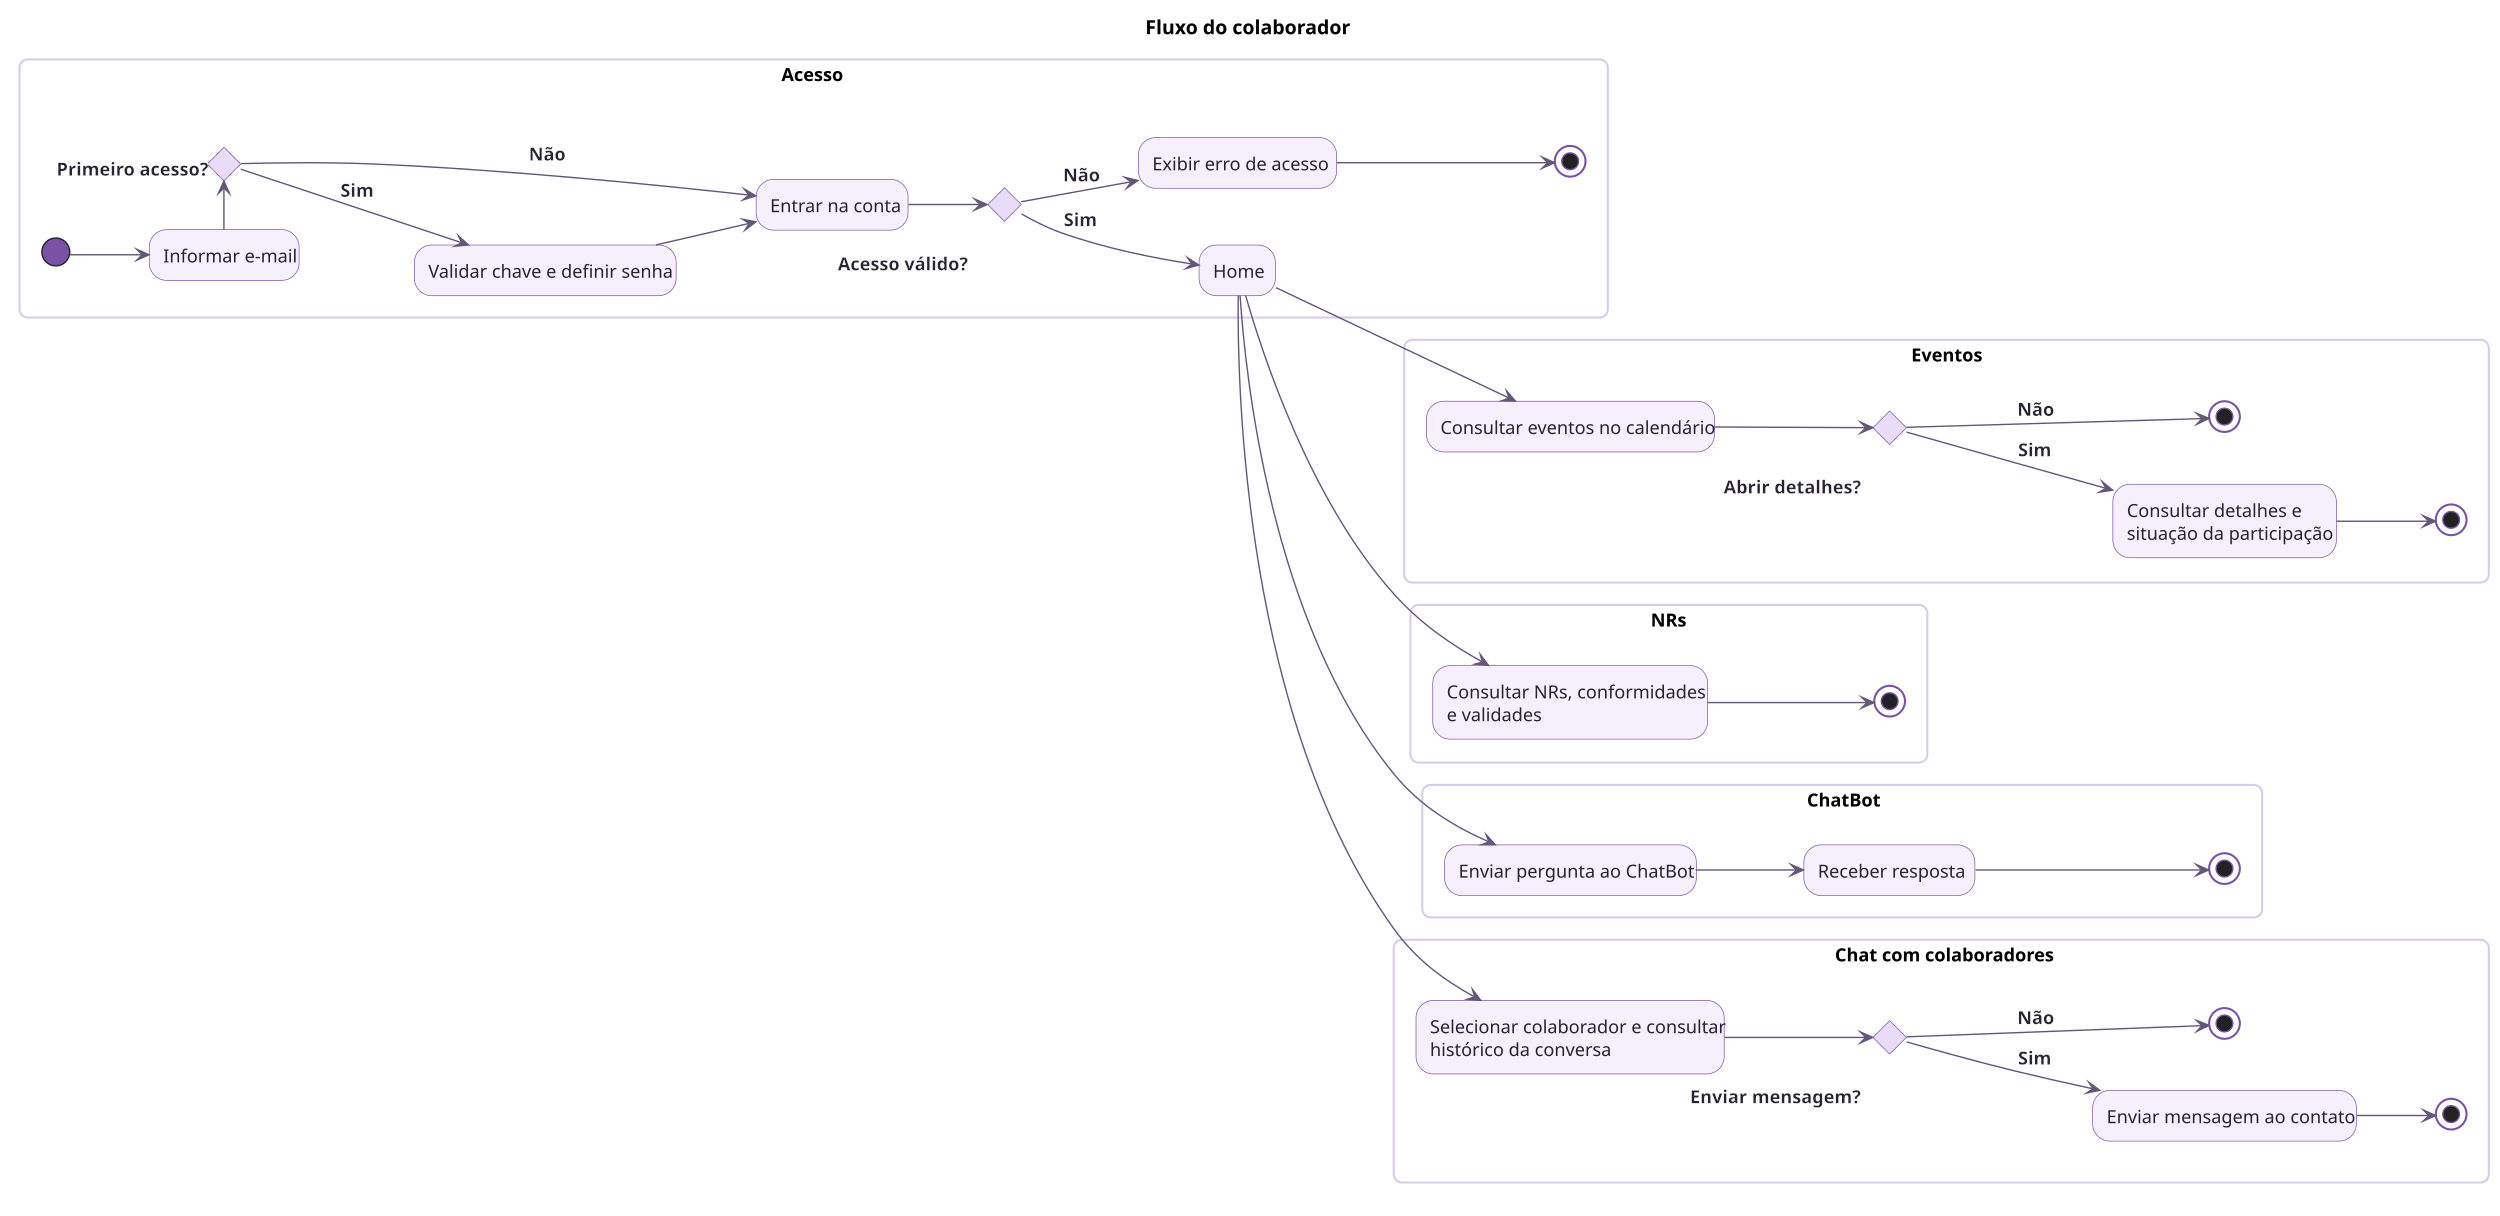
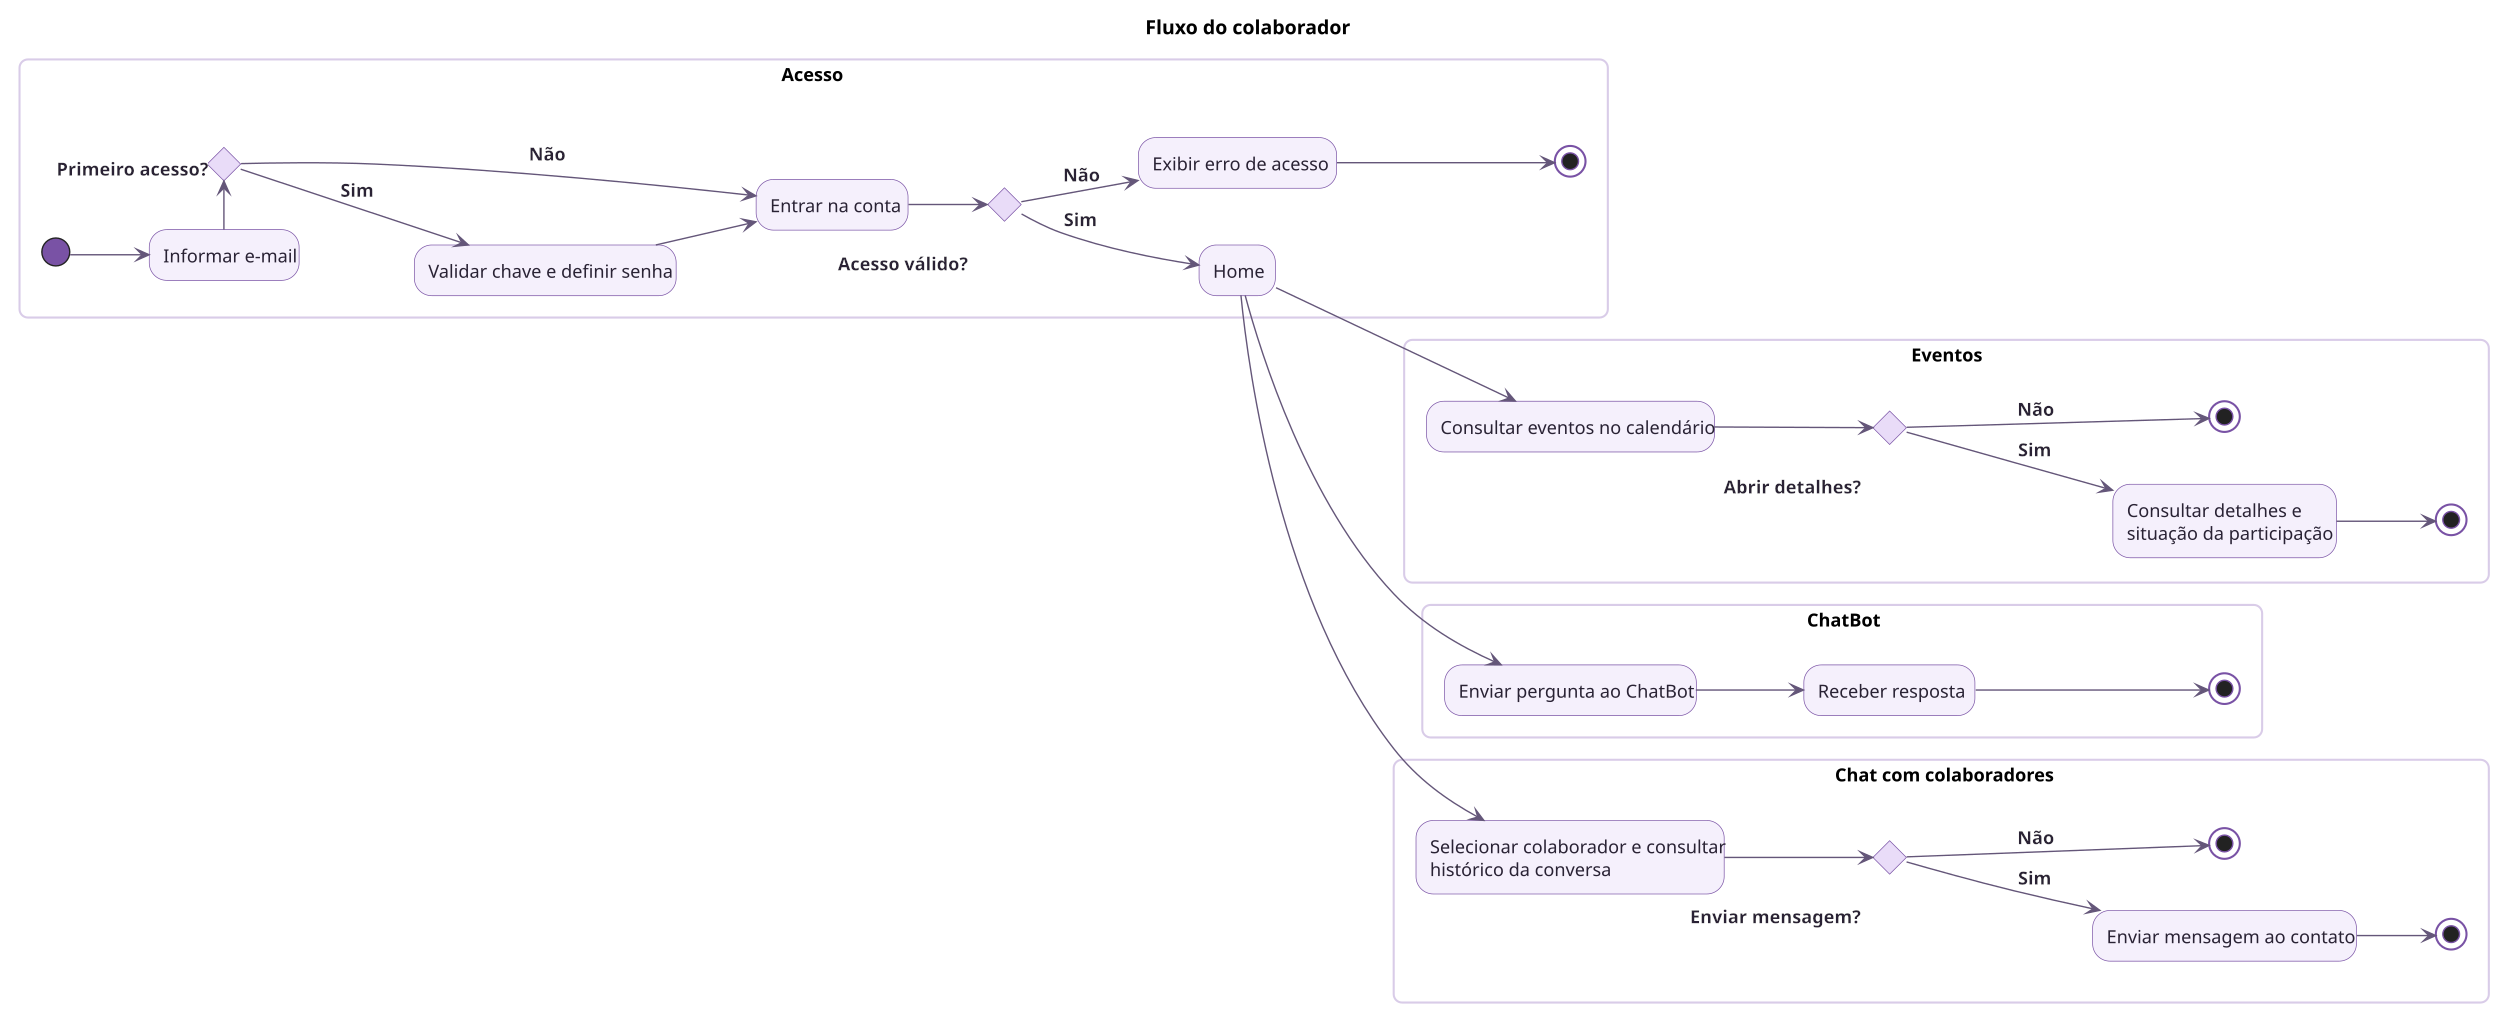
- <svg xmlns="http://www.w3.org/2000/svg" version="1.1" data-diagram-type="ACTIVITY" style="width:1792px;height:871px;background:#FFFFFF;" width="1792px" height="871px" viewBox="0 0 1792 871" zoomAndPan="magnify" preserveAspectRatio="none" contentStyleType="text/css">
+ <svg xmlns="http://www.w3.org/2000/svg" version="1.1" data-diagram-type="ACTIVITY" style="width:1792px;height:742px;background:#FFFFFF;" width="1792px" height="742px" viewBox="0 0 1792 742" zoomAndPan="magnify" preserveAspectRatio="none" contentStyleType="text/css">
  <defs>
-     <filter id="b1pk3qnqudyk5v0" x="0" y="0" width="1" height="1">
+     <filter id="bd0mrrn1sw5pj0" x="0" y="0" width="1" height="1">
      <feFlood flood-color="#FFFFFF" result="flood" />
      <feComposite in="SourceGraphic" in2="flood" operator="over" />
    </filter>
  </defs>
  <g font-family="sans-serif" lengthAdjust="spacing">
    <g class="title" data-source-line="1">
      <text x="820.941" y="24.533" fill="#000" font-size="14" textLength="143.117" font-weight="700">Fluxo do colaborador</text>
    </g>
    <g class="cluster" data-qualified-name="Acesso" id="ent0001" data-source-line="9">
      <rect x="14" y="42.609" width="1138.5" height="185" fill="none" style="stroke:#D9CCE8;stroke-width:1.5;" rx="6" ry="6" />
      <text x="560.125" y="58.104" fill="#000" font-size="13" textLength="46.249" font-weight="700">Acesso</text>
    </g>
    <g class="cluster" data-qualified-name="Eventos" id="ent0022" data-source-line="25">
      <rect x="1006.5" y="243.609" width="777.5" height="174" fill="none" style="stroke:#D9CCE8;stroke-width:1.5;" rx="6" ry="6" />
      <text x="1369.964" y="259.104" fill="#000" font-size="13" textLength="50.572" font-weight="700">Eventos</text>
    </g>
-     <g class="cluster" data-qualified-name="NRs" id="ent0034" data-source-line="35">
-       <rect x="1011" y="433.609" width="370.5" height="113" fill="none" style="stroke:#D9CCE8;stroke-width:1.5;" rx="6" ry="6" />
-       <text x="1183.247" y="449.104" fill="#000" font-size="13" textLength="26.006" font-weight="700">NRs</text>
-     </g>
-     <g class="cluster" data-qualified-name="ChatBot" id="ent0039" data-source-line="40">
-       <rect x="1019.5" y="562.609" width="602" height="95" fill="none" style="stroke:#D9CCE8;stroke-width:1.5;" rx="6" ry="6" />
-       <text x="1295.227" y="578.104" fill="#000" font-size="13" textLength="50.546" font-weight="700">ChatBot</text>
-     </g>
-     <g class="cluster" data-qualified-name="Chat com colaboradores" id="ent0046" data-source-line="46">
-       <rect x="999" y="673.609" width="785" height="174" fill="none" style="stroke:#D9CCE8;stroke-width:1.5;" rx="6" ry="6" />
-       <text x="1315.287" y="689.104" fill="#000" font-size="13" textLength="152.426" font-weight="700">Chat com colaboradores</text>
+     <g class="cluster" data-qualified-name="ChatBot" id="ent0034" data-source-line="35">
+       <rect x="1019.5" y="433.609" width="602" height="95" fill="none" style="stroke:#D9CCE8;stroke-width:1.5;" rx="6" ry="6" />
+       <text x="1295.227" y="449.104" fill="#000" font-size="13" textLength="50.546" font-weight="700">ChatBot</text>
+     </g>
+     <g class="cluster" data-qualified-name="Chat com colaboradores" id="ent0041" data-source-line="41">
+       <rect x="999" y="544.609" width="785" height="174" fill="none" style="stroke:#D9CCE8;stroke-width:1.5;" rx="6" ry="6" />
+       <text x="1315.287" y="560.104" fill="#000" font-size="13" textLength="152.426" font-weight="700">Chat com colaboradores</text>
    </g>
    <g class="start_entity" data-qualified-name="Acesso.start" id="ent0002" data-source-line="10">
      <ellipse cx="40" cy="180.609" rx="10" ry="10" fill="#7952A5" style="stroke:#222;stroke-width:1;" />
    </g>
    <rect x="107" y="164.609" width="107.407" height="36.352" fill="#F5F0FC" style="stroke:#7952A5;stroke-width:0.5;" rx="12.5" ry="12.5" />
    <text x="117" y="188.104" fill="#292234" font-size="13" textLength="87.407">Informar e-mail</text>
    <g class="entity" data-qualified-name="Acesso..5" id="ent0006">
      <polygon points="160.5,105.609,172.5,117.609,160.5,129.609,148.5,117.609,160.5,105.609" fill="#E9DCF8" style="stroke:#7952A5;stroke-width:0.5;stroke-linejoin:miter;stroke-miterlimit:10;" />
    </g>
    <rect x="297" y="175.609" width="187.661" height="36.352" fill="#F5F0FC" style="stroke:#7952A5;stroke-width:0.5;" rx="12.5" ry="12.5" />
    <text x="307" y="199.104" fill="#292234" font-size="13" textLength="167.661">Validar chave e definir senha</text>
    <rect x="542" y="128.609" width="108.886" height="36.352" fill="#F5F0FC" style="stroke:#7952A5;stroke-width:0.5;" rx="12.5" ry="12.5" />
    <text x="552" y="152.104" fill="#292234" font-size="13" textLength="88.886">Entrar na conta</text>
    <g class="entity" data-qualified-name="Acesso..13" id="ent0014">
      <polygon points="720,134.609,732,146.609,720,158.609,708,146.609,720,134.609" fill="#E9DCF8" style="stroke:#7952A5;stroke-width:0.5;stroke-linejoin:miter;stroke-miterlimit:10;" />
    </g>
    <rect x="859.5" y="175.609" width="54.677" height="36.352" fill="#F5F0FC" style="stroke:#7952A5;stroke-width:0.5;" rx="12.5" ry="12.5" />
    <text x="869.5" y="199.104" fill="#292234" font-size="13" textLength="34.677">Home</text>
    <rect x="816" y="98.609" width="142.11" height="36.352" fill="#F5F0FC" style="stroke:#7952A5;stroke-width:0.5;" rx="12.5" ry="12.5" />
    <text x="826" y="122.104" fill="#292234" font-size="13" textLength="122.11">Exibir erro de acesso</text>
    <g class="end_entity" data-qualified-name="Acesso.end.1" id="ent0020" data-source-line="21">
      <ellipse cx="1125.5" cy="115.609" rx="11" ry="11" fill="none" style="stroke:#7952A5;stroke-width:1.5;" />
      <ellipse cx="1125.5" cy="115.609" rx="6" ry="6" fill="#222" style="stroke:#7952A5;stroke-width:1;" />
    </g>
    <rect x="1022.5" y="287.609" width="206.45" height="36.352" fill="#F5F0FC" style="stroke:#7952A5;stroke-width:0.5;" rx="12.5" ry="12.5" />
    <text x="1032.5" y="311.104" fill="#292234" font-size="13" textLength="186.45">Consultar eventos no calendário</text>
    <g class="entity" data-qualified-name="Eventos..25" id="ent0026">
      <polygon points="1354.5,294.609,1366.5,306.609,1354.5,318.609,1342.5,306.609,1354.5,294.609" fill="#E9DCF8" style="stroke:#7952A5;stroke-width:0.5;stroke-linejoin:miter;stroke-miterlimit:10;" />
    </g>
    <rect x="1514.5" y="347.109" width="160.201" height="52.703" fill="#F5F0FC" style="stroke:#7952A5;stroke-width:0.5;" rx="12.5" ry="12.5" />
    <text x="1524.5" y="370.604" fill="#292234" font-size="13" textLength="119.241">Consultar detalhes e</text>
    <text x="1524.5" y="386.956" fill="#292234" font-size="13" textLength="140.201">situação da participação</text>
    <g class="end_entity" data-qualified-name="Eventos.end.2" id="ent0030" data-source-line="29">
      <ellipse cx="1757" cy="372.609" rx="11" ry="11" fill="none" style="stroke:#7952A5;stroke-width:1.5;" />
      <ellipse cx="1757" cy="372.609" rx="6" ry="6" fill="#222" style="stroke:#7952A5;stroke-width:1;" />
    </g>
    <g class="end_entity" data-qualified-name="Eventos.end.3" id="ent0032" data-source-line="31">
      <ellipse cx="1594.5" cy="298.609" rx="11" ry="11" fill="none" style="stroke:#7952A5;stroke-width:1.5;" />
      <ellipse cx="1594.5" cy="298.609" rx="6" ry="6" fill="#222" style="stroke:#7952A5;stroke-width:1;" />
    </g>
-     <rect x="1027" y="477.109" width="197.017" height="52.703" fill="#F5F0FC" style="stroke:#7952A5;stroke-width:0.5;" rx="12.5" ry="12.5" />
-     <text x="1037" y="500.604" fill="#292234" font-size="13" textLength="177.017">Consultar NRs, conformidades</text>
-     <text x="1037" y="516.956" fill="#292234" font-size="13" textLength="65.768">e validades</text>
-     <g class="end_entity" data-qualified-name="NRs.end.4" id="ent0037" data-source-line="37">
-       <ellipse cx="1354.5" cy="502.609" rx="11" ry="11" fill="none" style="stroke:#7952A5;stroke-width:1.5;" />
-       <ellipse cx="1354.5" cy="502.609" rx="6" ry="6" fill="#222" style="stroke:#7952A5;stroke-width:1;" />
-     </g>
-     <rect x="1035.5" y="605.609" width="180.437" height="36.352" fill="#F5F0FC" style="stroke:#7952A5;stroke-width:0.5;" rx="12.5" ry="12.5" />
-     <text x="1045.5" y="629.104" fill="#292234" font-size="13" textLength="160.437">Enviar pergunta ao ChatBot</text>
-     <rect x="1293" y="605.609" width="122.61" height="36.352" fill="#F5F0FC" style="stroke:#7952A5;stroke-width:0.5;" rx="12.5" ry="12.5" />
-     <text x="1303" y="629.104" fill="#292234" font-size="13" textLength="102.61">Receber resposta</text>
-     <g class="end_entity" data-qualified-name="ChatBot.end.5" id="ent0044" data-source-line="43">
-       <ellipse cx="1594.5" cy="622.609" rx="11" ry="11" fill="none" style="stroke:#7952A5;stroke-width:1.5;" />
-       <ellipse cx="1594.5" cy="622.609" rx="6" ry="6" fill="#222" style="stroke:#7952A5;stroke-width:1;" />
-     </g>
-     <rect x="1015" y="717.109" width="220.897" height="52.703" fill="#F5F0FC" style="stroke:#7952A5;stroke-width:0.5;" rx="12.5" ry="12.5" />
-     <text x="1025" y="740.604" fill="#292234" font-size="13" textLength="200.897">Selecionar colaborador e consultar</text>
-     <text x="1025" y="756.956" fill="#292234" font-size="13" textLength="122.84">histórico da conversa</text>
-     <g class="entity" data-qualified-name="Chat com colaboradores..49" id="ent0050">
-       <polygon points="1354.5,731.609,1366.5,743.609,1354.5,755.609,1342.5,743.609,1354.5,731.609" fill="#E9DCF8" style="stroke:#7952A5;stroke-width:0.5;stroke-linejoin:miter;stroke-miterlimit:10;" />
-     </g>
-     <rect x="1500" y="781.609" width="189.095" height="36.352" fill="#F5F0FC" style="stroke:#7952A5;stroke-width:0.5;" rx="12.5" ry="12.5" />
-     <text x="1510" y="805.104" fill="#292234" font-size="13" textLength="169.095">Enviar mensagem ao contato</text>
-     <g class="end_entity" data-qualified-name="Chat com colaboradores.end.6" id="ent0054" data-source-line="50">
-       <ellipse cx="1757" cy="798.609" rx="11" ry="11" fill="none" style="stroke:#7952A5;stroke-width:1.5;" />
-       <ellipse cx="1757" cy="798.609" rx="6" ry="6" fill="#222" style="stroke:#7952A5;stroke-width:1;" />
-     </g>
-     <g class="end_entity" data-qualified-name="Chat com colaboradores.end.7" id="ent0056" data-source-line="52">
-       <ellipse cx="1594.5" cy="733.609" rx="11" ry="11" fill="none" style="stroke:#7952A5;stroke-width:1.5;" />
-       <ellipse cx="1594.5" cy="733.609" rx="6" ry="6" fill="#222" style="stroke:#7952A5;stroke-width:1;" />
+     <rect x="1035.5" y="476.609" width="180.437" height="36.352" fill="#F5F0FC" style="stroke:#7952A5;stroke-width:0.5;" rx="12.5" ry="12.5" />
+     <text x="1045.5" y="500.104" fill="#292234" font-size="13" textLength="160.437">Enviar pergunta ao ChatBot</text>
+     <rect x="1293" y="476.609" width="122.61" height="36.352" fill="#F5F0FC" style="stroke:#7952A5;stroke-width:0.5;" rx="12.5" ry="12.5" />
+     <text x="1303" y="500.104" fill="#292234" font-size="13" textLength="102.61">Receber resposta</text>
+     <g class="end_entity" data-qualified-name="ChatBot.end.5" id="ent0039" data-source-line="38">
+       <ellipse cx="1594.5" cy="493.609" rx="11" ry="11" fill="none" style="stroke:#7952A5;stroke-width:1.5;" />
+       <ellipse cx="1594.5" cy="493.609" rx="6" ry="6" fill="#222" style="stroke:#7952A5;stroke-width:1;" />
+     </g>
+     <rect x="1015" y="588.109" width="220.897" height="52.703" fill="#F5F0FC" style="stroke:#7952A5;stroke-width:0.5;" rx="12.5" ry="12.5" />
+     <text x="1025" y="611.604" fill="#292234" font-size="13" textLength="200.897">Selecionar colaborador e consultar</text>
+     <text x="1025" y="627.956" fill="#292234" font-size="13" textLength="122.84">histórico da conversa</text>
+     <g class="entity" data-qualified-name="Chat com colaboradores..44" id="ent0045">
+       <polygon points="1354.5,602.609,1366.5,614.609,1354.5,626.609,1342.5,614.609,1354.5,602.609" fill="#E9DCF8" style="stroke:#7952A5;stroke-width:0.5;stroke-linejoin:miter;stroke-miterlimit:10;" />
+     </g>
+     <rect x="1500" y="652.609" width="189.095" height="36.352" fill="#F5F0FC" style="stroke:#7952A5;stroke-width:0.5;" rx="12.5" ry="12.5" />
+     <text x="1510" y="676.104" fill="#292234" font-size="13" textLength="169.095">Enviar mensagem ao contato</text>
+     <g class="end_entity" data-qualified-name="Chat com colaboradores.end.6" id="ent0049" data-source-line="45">
+       <ellipse cx="1757" cy="669.609" rx="11" ry="11" fill="none" style="stroke:#7952A5;stroke-width:1.5;" />
+       <ellipse cx="1757" cy="669.609" rx="6" ry="6" fill="#222" style="stroke:#7952A5;stroke-width:1;" />
+     </g>
+     <g class="end_entity" data-qualified-name="Chat com colaboradores.end.7" id="ent0051" data-source-line="47">
+       <ellipse cx="1594.5" cy="604.609" rx="11" ry="11" fill="none" style="stroke:#7952A5;stroke-width:1.5;" />
+       <ellipse cx="1594.5" cy="604.609" rx="6" ry="6" fill="#222" style="stroke:#7952A5;stroke-width:1;" />
    </g>
    <g class="link" data-entity-1="ent0002" data-entity-2="ent0003" id="lnk4" data-link-type="dependency">
      <polygon points="106.888,182.609,97.888,178.609,101.888,182.609,97.888,186.609,106.888,182.609" fill="#645679" style="stroke:#645679;stroke-width:1;stroke-linejoin:miter;stroke-miterlimit:10;" />
      <path d="M50.298,182.609 C62.629,182.609 80.351,182.609 101.888,182.609" style="stroke:#645679;stroke-width:1;" fill="none" />
    </g>
    <g class="link" data-entity-1="ent0003" data-entity-2="ent0006" id="lnk7" data-link-type="dependency">
      <polygon points="160.5,129.72,156.5,138.72,160.5,134.72,164.5,138.72,160.5,129.72" fill="#645679" style="stroke:#645679;stroke-width:1;stroke-linejoin:miter;stroke-miterlimit:10;" />
      <path d="M160.5,164.582 C160.5,152.961 160.5,146.34 160.5,134.72" style="stroke:#645679;stroke-width:1;" fill="none" />
      <text x="98.305" y="93.215" fill="#292234" font-size="13" font-weight="700"> </text>
      <text x="98.305" y="109.566" fill="#292234" font-size="13" font-weight="700"> </text>
-       <text x="40.5" y="125.918" fill="#292234" font-size="13" textLength="108.386" font-weight="700" filter="url(#b1pk3qnqudyk5v0)">Primeiro acesso?</text>
+       <text x="40.5" y="125.918" fill="#292234" font-size="13" textLength="108.386" font-weight="700" filter="url(#bd0mrrn1sw5pj0)">Primeiro acesso?</text>
    </g>
    <g class="link" data-entity-1="ent0006" data-entity-2="ent0008" id="lnk9" data-link-type="dependency">
      <polygon points="335.754,175.567,328.476,168.931,331.009,173.989,325.951,176.522,335.754,175.567" fill="#645679" style="stroke:#645679;stroke-width:1;stroke-linejoin:miter;stroke-miterlimit:10;" />
      <path d="M172.521,121.275 C201.494,130.912 276.569,155.882 331.009,173.989" style="stroke:#645679;stroke-width:1;" fill="none" />
-       <text x="244" y="141.104" fill="#292234" font-size="13" textLength="23.842" font-weight="700" filter="url(#b1pk3qnqudyk5v0)">Sim</text>
+       <text x="244" y="141.104" fill="#292234" font-size="13" textLength="23.842" font-weight="700" filter="url(#bd0mrrn1sw5pj0)">Sim</text>
    </g>
    <g class="link" data-entity-1="ent0008" data-entity-2="ent0010" id="lnk11" data-link-type="dependency">
      <polygon points="541.883,158.993,532.214,157.121,537.011,160.118,534.014,164.915,541.883,158.993" fill="#645679" style="stroke:#645679;stroke-width:1;stroke-linejoin:miter;stroke-miterlimit:10;" />
      <path d="M470.096,175.572 C494.083,170.033 515.054,165.189 537.011,160.118" style="stroke:#645679;stroke-width:1;" fill="none" />
    </g>
    <g class="link" data-entity-1="ent0006" data-entity-2="ent0010" id="lnk12" data-link-type="dependency">
      <polygon points="541.867,140.377,533.362,135.409,536.897,139.826,532.48,143.36,541.867,140.377" fill="#645679" style="stroke:#645679;stroke-width:1;stroke-linejoin:miter;stroke-miterlimit:10;" />
      <path d="M172.806,117.281 C192.403,116.784 233.948,116.056 269,117.609 C365.363,121.88 472.285,132.658 536.897,139.826" style="stroke:#645679;stroke-width:1;" fill="none" />
-       <text x="379" y="115.104" fill="#292234" font-size="13" textLength="24.559" font-weight="700" filter="url(#b1pk3qnqudyk5v0)">Não</text>
+       <text x="379" y="115.104" fill="#292234" font-size="13" textLength="24.559" font-weight="700" filter="url(#bd0mrrn1sw5pj0)">Não</text>
    </g>
    <g class="link" data-entity-1="ent0010" data-entity-2="ent0014" id="lnk15" data-link-type="dependency">
      <polygon points="707.563,146.609,698.563,142.609,702.563,146.609,698.563,150.609,707.563,146.609" fill="#645679" style="stroke:#645679;stroke-width:1;stroke-linejoin:miter;stroke-miterlimit:10;" />
      <path d="M651.145,146.609 C672.251,146.609 689.516,146.609 702.563,146.609" style="stroke:#645679;stroke-width:1;" fill="none" />
      <text x="651.858" y="161.104" fill="#292234" font-size="13" font-weight="700"> </text>
      <text x="651.858" y="177.456" fill="#292234" font-size="13" font-weight="700"> </text>
-       <text x="600.563" y="193.808" fill="#292234" font-size="13" textLength="95.367" font-weight="700" filter="url(#b1pk3qnqudyk5v0)">Acesso válido?</text>
+       <text x="600.563" y="193.808" fill="#292234" font-size="13" textLength="95.367" font-weight="700" filter="url(#bd0mrrn1sw5pj0)">Acesso válido?</text>
    </g>
    <g class="link" data-entity-1="ent0014" data-entity-2="ent0016" id="lnk17" data-link-type="dependency">
      <polygon points="859.38,189.987,851.097,184.658,854.439,189.223,849.875,192.564,859.38,189.987" fill="#645679" style="stroke:#645679;stroke-width:1;stroke-linejoin:miter;stroke-miterlimit:10;" />
      <path d="M732.249,153.382 C739.855,157.707 750.252,163.134 760,166.609 C793.294,178.48 828.546,185.218 854.439,189.223" style="stroke:#645679;stroke-width:1;" fill="none" />
-       <text x="762.5" y="162.104" fill="#292234" font-size="13" textLength="23.842" font-weight="700" filter="url(#b1pk3qnqudyk5v0)">Sim</text>
+       <text x="762.5" y="162.104" fill="#292234" font-size="13" textLength="23.842" font-weight="700" filter="url(#bd0mrrn1sw5pj0)">Sim</text>
    </g>
    <g class="link" data-entity-1="ent0014" data-entity-2="ent0018" id="lnk19" data-link-type="dependency">
      <polygon points="815.713,129.389,806.143,127.063,810.794,130.283,807.574,134.934,815.713,129.389" fill="#645679" style="stroke:#645679;stroke-width:1;stroke-linejoin:miter;stroke-miterlimit:10;" />
      <path d="M732.082,144.594 C749.279,141.468 778.828,136.095 810.794,130.283" style="stroke:#645679;stroke-width:1;" fill="none" />
-       <text x="762" y="130.104" fill="#292234" font-size="13" textLength="24.559" font-weight="700" filter="url(#b1pk3qnqudyk5v0)">Não</text>
+       <text x="762" y="130.104" fill="#292234" font-size="13" textLength="24.559" font-weight="700" filter="url(#bd0mrrn1sw5pj0)">Não</text>
    </g>
    <g class="link" data-entity-1="ent0018" data-entity-2="ent0020" id="lnk21" data-link-type="dependency">
      <polygon points="1114.378,116.609,1105.378,112.609,1109.378,116.609,1105.378,120.609,1114.378,116.609" fill="#645679" style="stroke:#645679;stroke-width:1;stroke-linejoin:miter;stroke-miterlimit:10;" />
      <path d="M958.317,116.609 C1014.415,116.609 1082.838,116.609 1109.378,116.609" style="stroke:#645679;stroke-width:1;" fill="none" />
    </g>
    <g class="link" data-entity-1="ent0016" data-entity-2="ent0023" id="lnk24" data-link-type="dependency">
      <polygon points="1086.23,287.486,1079.808,280.019,1081.711,285.346,1076.384,287.249,1086.23,287.486" fill="#645679" style="stroke:#645679;stroke-width:1;stroke-linejoin:miter;stroke-miterlimit:10;" />
      <path d="M914.67,206.239 C956.588,226.091 1033.549,262.537 1081.711,285.346" style="stroke:#645679;stroke-width:1;" fill="none" />
    </g>
    <g class="link" data-entity-1="ent0023" data-entity-2="ent0026" id="lnk27" data-link-type="dependency">
      <polygon points="1342.475,306.561,1333.492,302.521,1337.475,306.539,1333.457,310.521,1342.475,306.561" fill="#645679" style="stroke:#645679;stroke-width:1;stroke-linejoin:miter;stroke-miterlimit:10;" />
      <path d="M1228.711,306.06 C1273.9,306.259 1316.499,306.446 1337.475,306.539" style="stroke:#645679;stroke-width:1;" fill="none" />
      <text x="1286.764" y="321.056" fill="#292234" font-size="13" font-weight="700"> </text>
      <text x="1286.764" y="337.407" fill="#292234" font-size="13" font-weight="700"> </text>
-       <text x="1235.475" y="353.759" fill="#292234" font-size="13" textLength="95.354" font-weight="700" filter="url(#b1pk3qnqudyk5v0)">Abrir detalhes?</text>
+       <text x="1235.475" y="353.759" fill="#292234" font-size="13" textLength="95.354" font-weight="700" filter="url(#bd0mrrn1sw5pj0)">Abrir detalhes?</text>
    </g>
    <g class="link" data-entity-1="ent0026" data-entity-2="ent0028" id="lnk29" data-link-type="dependency">
      <polygon points="1514.355,351.398,1506.772,345.113,1509.541,350.045,1504.609,352.814,1514.355,351.398" fill="#645679" style="stroke:#645679;stroke-width:1;stroke-linejoin:miter;stroke-miterlimit:10;" />
      <path d="M1366.675,309.772 C1383.461,314.521 1416.184,323.773 1444,331.609 C1466.836,338.042 1486.824,343.663 1509.541,350.045" style="stroke:#645679;stroke-width:1;" fill="none" />
-       <text x="1446.5" y="327.104" fill="#292234" font-size="13" textLength="23.842" font-weight="700" filter="url(#b1pk3qnqudyk5v0)">Sim</text>
+       <text x="1446.5" y="327.104" fill="#292234" font-size="13" textLength="23.842" font-weight="700" filter="url(#bd0mrrn1sw5pj0)">Sim</text>
    </g>
    <g class="link" data-entity-1="ent0028" data-entity-2="ent0030" id="lnk31" data-link-type="dependency">
      <polygon points="1745.812,373.609,1736.812,369.609,1740.812,373.609,1736.812,377.609,1745.812,373.609" fill="#645679" style="stroke:#645679;stroke-width:1;stroke-linejoin:miter;stroke-miterlimit:10;" />
      <path d="M1674.81,373.609 C1702.925,373.609 1726.195,373.609 1740.812,373.609" style="stroke:#645679;stroke-width:1;" fill="none" />
    </g>
    <g class="link" data-entity-1="ent0026" data-entity-2="ent0032" id="lnk33" data-link-type="dependency">
      <polygon points="1583.441,299.905,1574.328,296.172,1578.444,300.052,1574.563,304.168,1583.441,299.905" fill="#645679" style="stroke:#645679;stroke-width:1;stroke-linejoin:miter;stroke-miterlimit:10;" />
      <path d="M1366.66,306.281 C1407.005,305.095 1539.933,301.185 1578.444,300.052" style="stroke:#645679;stroke-width:1;" fill="none" />
-       <text x="1446" y="298.104" fill="#292234" font-size="13" textLength="24.559" font-weight="700" filter="url(#b1pk3qnqudyk5v0)">Não</text>
+       <text x="1446" y="298.104" fill="#292234" font-size="13" textLength="24.559" font-weight="700" filter="url(#bd0mrrn1sw5pj0)">Não</text>
    </g>
    <g class="link" data-entity-1="ent0016" data-entity-2="ent0035" id="lnk36" data-link-type="dependency">
-       <polygon points="1066.973,476.947,1061.049,469.079,1062.603,474.518,1057.163,476.072,1066.973,476.947" fill="#645679" style="stroke:#645679;stroke-width:1;stroke-linejoin:miter;stroke-miterlimit:10;" />
-       <path d="M892.877,211.877 C904.841,253.864 939.118,358.761 999,425.609 C1017.828,446.628 1039.277,461.557 1062.603,474.518" style="stroke:#645679;stroke-width:1;" fill="none" />
+       <polygon points="1076.008,476.504,1069.441,469.164,1071.448,474.452,1066.159,476.46,1076.008,476.504" fill="#645679" style="stroke:#645679;stroke-width:1;stroke-linejoin:miter;stroke-miterlimit:10;" />
+       <path d="M892.548,211.786 C903.918,254.035 937.201,360.221 999,425.609 C1020.263,448.107 1045.967,462.991 1071.448,474.452" style="stroke:#645679;stroke-width:1;" fill="none" />
    </g>
    <g class="link" data-entity-1="ent0035" data-entity-2="ent0037" id="lnk38" data-link-type="dependency">
-       <polygon points="1343.268,503.609,1334.268,499.609,1338.268,503.609,1334.268,507.609,1343.268,503.609" fill="#645679" style="stroke:#645679;stroke-width:1;stroke-linejoin:miter;stroke-miterlimit:10;" />
-       <path d="M1224.086,503.609 C1271.191,503.609 1317.026,503.609 1338.268,503.609" style="stroke:#645679;stroke-width:1;" fill="none" />
-     </g>
-     <g class="link" data-entity-1="ent0016" data-entity-2="ent0040" id="lnk41" data-link-type="dependency">
-       <polygon points="1071.823,605.472,1065.198,598.183,1067.247,603.456,1061.974,605.504,1071.823,605.472" fill="#645679" style="stroke:#645679;stroke-width:1;stroke-linejoin:miter;stroke-miterlimit:10;" />
-       <path d="M888.907,211.977 C892.625,269.146 911.04,446.548 999,554.609 C1017.836,577.75 1042.013,592.341 1067.247,603.456" style="stroke:#645679;stroke-width:1;" fill="none" />
-     </g>
-     <g class="link" data-entity-1="ent0040" data-entity-2="ent0042" id="lnk43" data-link-type="dependency">
-       <polygon points="1292.687,623.609,1283.687,619.609,1287.687,623.609,1283.687,627.609,1292.687,623.609" fill="#645679" style="stroke:#645679;stroke-width:1;stroke-linejoin:miter;stroke-miterlimit:10;" />
-       <path d="M1215.565,623.609 C1241.401,623.609 1264.009,623.609 1287.687,623.609" style="stroke:#645679;stroke-width:1;" fill="none" />
-     </g>
-     <g class="link" data-entity-1="ent0042" data-entity-2="ent0044" id="lnk45" data-link-type="dependency">
-       <polygon points="1583.178,623.609,1574.178,619.609,1578.178,623.609,1574.178,627.609,1583.178,623.609" fill="#645679" style="stroke:#645679;stroke-width:1;stroke-linejoin:miter;stroke-miterlimit:10;" />
-       <path d="M1416.173,623.609 C1473.465,623.609 1549.721,623.609 1578.178,623.609" style="stroke:#645679;stroke-width:1;" fill="none" />
-     </g>
-     <g class="link" data-entity-1="ent0016" data-entity-2="ent0047" id="lnk48" data-link-type="dependency">
-       <polygon points="1061.419,717.046,1055.456,709.208,1057.037,714.639,1051.605,716.22,1061.419,717.046" fill="#645679" style="stroke:#645679;stroke-width:1;stroke-linejoin:miter;stroke-miterlimit:10;" />
-       <path d="M887.535,211.869 C886.727,279.084 891.949,516.556 999,665.609 C1014.713,687.488 1034.267,702.134 1057.037,714.639" style="stroke:#645679;stroke-width:1;" fill="none" />
-     </g>
-     <g class="link" data-entity-1="ent0047" data-entity-2="ent0050" id="lnk51" data-link-type="dependency">
-       <polygon points="1342.376,743.609,1333.376,739.609,1337.376,743.609,1333.376,747.609,1342.376,743.609" fill="#645679" style="stroke:#645679;stroke-width:1;stroke-linejoin:miter;stroke-miterlimit:10;" />
-       <path d="M1236.01,743.609 C1278.866,743.609 1317.482,743.609 1337.376,743.609" style="stroke:#645679;stroke-width:1;" fill="none" />
-       <text x="1274.595" y="758.104" fill="#292234" font-size="13" font-weight="700"> </text>
-       <text x="1274.595" y="774.456" fill="#292234" font-size="13" font-weight="700"> </text>
-       <text x="1211.376" y="790.808" fill="#292234" font-size="13" textLength="119.215" font-weight="700" filter="url(#b1pk3qnqudyk5v0)">Enviar mensagem?</text>
-     </g>
-     <g class="link" data-entity-1="ent0050" data-entity-2="ent0052" id="lnk53" data-link-type="dependency">
-       <polygon points="1505.177,781.53,1497.225,775.72,1500.29,780.474,1495.535,783.539,1505.177,781.53" fill="#645679" style="stroke:#645679;stroke-width:1;stroke-linejoin:miter;stroke-miterlimit:10;" />
-       <path d="M1366.627,746.834 C1383.351,751.634 1415.997,760.821 1444,767.609 C1463.734,772.393 1480.136,776.12 1500.29,780.474" style="stroke:#645679;stroke-width:1;" fill="none" />
-       <text x="1446.5" y="763.104" fill="#292234" font-size="13" textLength="23.842" font-weight="700" filter="url(#b1pk3qnqudyk5v0)">Sim</text>
-     </g>
-     <g class="link" data-entity-1="ent0052" data-entity-2="ent0054" id="lnk55" data-link-type="dependency">
-       <polygon points="1745.952,799.609,1736.952,795.609,1740.952,799.609,1736.952,803.609,1745.952,799.609" fill="#645679" style="stroke:#645679;stroke-width:1;stroke-linejoin:miter;stroke-miterlimit:10;" />
-       <path d="M1689.328,799.609 C1712.377,799.609 1728.888,799.609 1740.952,799.609" style="stroke:#645679;stroke-width:1;" fill="none" />
-     </g>
-     <g class="link" data-entity-1="ent0050" data-entity-2="ent0056" id="lnk57" data-link-type="dependency">
-       <polygon points="1583.441,734.99,1574.297,731.333,1578.445,735.179,1574.599,739.327,1583.441,734.99" fill="#645679" style="stroke:#645679;stroke-width:1;stroke-linejoin:miter;stroke-miterlimit:10;" />
-       <path d="M1366.66,743.187 C1407.005,741.662 1539.935,736.635 1578.445,735.179" style="stroke:#645679;stroke-width:1;" fill="none" />
-       <text x="1446" y="734.104" fill="#292234" font-size="13" textLength="24.559" font-weight="700" filter="url(#b1pk3qnqudyk5v0)">Não</text>
+       <polygon points="1292.687,494.609,1283.687,490.609,1287.687,494.609,1283.687,498.609,1292.687,494.609" fill="#645679" style="stroke:#645679;stroke-width:1;stroke-linejoin:miter;stroke-miterlimit:10;" />
+       <path d="M1215.565,494.609 C1241.401,494.609 1264.009,494.609 1287.687,494.609" style="stroke:#645679;stroke-width:1;" fill="none" />
+     </g>
+     <g class="link" data-entity-1="ent0037" data-entity-2="ent0039" id="lnk40" data-link-type="dependency">
+       <polygon points="1583.178,494.609,1574.178,490.609,1578.178,494.609,1574.178,498.609,1583.178,494.609" fill="#645679" style="stroke:#645679;stroke-width:1;stroke-linejoin:miter;stroke-miterlimit:10;" />
+       <path d="M1416.173,494.609 C1473.465,494.609 1549.721,494.609 1578.178,494.609" style="stroke:#645679;stroke-width:1;" fill="none" />
+     </g>
+     <g class="link" data-entity-1="ent0016" data-entity-2="ent0042" id="lnk43" data-link-type="dependency">
+       <polygon points="1063.634,588.07,1057.677,580.227,1059.254,585.659,1053.821,587.236,1063.634,588.07" fill="#645679" style="stroke:#645679;stroke-width:1;stroke-linejoin:miter;stroke-miterlimit:10;" />
+       <path d="M889.502,211.647 C894.88,266.243 917.437,432.346 999,536.609 C1015.913,558.229 1036.231,572.992 1059.254,585.659" style="stroke:#645679;stroke-width:1;" fill="none" />
+     </g>
+     <g class="link" data-entity-1="ent0042" data-entity-2="ent0045" id="lnk46" data-link-type="dependency">
+       <polygon points="1342.376,614.609,1333.376,610.609,1337.376,614.609,1333.376,618.609,1342.376,614.609" fill="#645679" style="stroke:#645679;stroke-width:1;stroke-linejoin:miter;stroke-miterlimit:10;" />
+       <path d="M1236.01,614.609 C1278.866,614.609 1317.482,614.609 1337.376,614.609" style="stroke:#645679;stroke-width:1;" fill="none" />
+       <text x="1274.595" y="629.104" fill="#292234" font-size="13" font-weight="700"> </text>
+       <text x="1274.595" y="645.456" fill="#292234" font-size="13" font-weight="700"> </text>
+       <text x="1211.376" y="661.808" fill="#292234" font-size="13" textLength="119.215" font-weight="700" filter="url(#bd0mrrn1sw5pj0)">Enviar mensagem?</text>
+     </g>
+     <g class="link" data-entity-1="ent0045" data-entity-2="ent0047" id="lnk48" data-link-type="dependency">
+       <polygon points="1505.177,652.53,1497.225,646.72,1500.29,651.474,1495.535,654.539,1505.177,652.53" fill="#645679" style="stroke:#645679;stroke-width:1;stroke-linejoin:miter;stroke-miterlimit:10;" />
+       <path d="M1366.627,617.834 C1383.351,622.634 1415.997,631.821 1444,638.609 C1463.734,643.393 1480.136,647.12 1500.29,651.474" style="stroke:#645679;stroke-width:1;" fill="none" />
+       <text x="1446.5" y="634.104" fill="#292234" font-size="13" textLength="23.842" font-weight="700" filter="url(#bd0mrrn1sw5pj0)">Sim</text>
+     </g>
+     <g class="link" data-entity-1="ent0047" data-entity-2="ent0049" id="lnk50" data-link-type="dependency">
+       <polygon points="1745.952,670.609,1736.952,666.609,1740.952,670.609,1736.952,674.609,1745.952,670.609" fill="#645679" style="stroke:#645679;stroke-width:1;stroke-linejoin:miter;stroke-miterlimit:10;" />
+       <path d="M1689.328,670.609 C1712.377,670.609 1728.888,670.609 1740.952,670.609" style="stroke:#645679;stroke-width:1;" fill="none" />
+     </g>
+     <g class="link" data-entity-1="ent0045" data-entity-2="ent0051" id="lnk52" data-link-type="dependency">
+       <polygon points="1583.441,605.99,1574.297,602.333,1578.445,606.179,1574.599,610.327,1583.441,605.99" fill="#645679" style="stroke:#645679;stroke-width:1;stroke-linejoin:miter;stroke-miterlimit:10;" />
+       <path d="M1366.66,614.187 C1407.005,612.662 1539.935,607.635 1578.445,606.179" style="stroke:#645679;stroke-width:1;" fill="none" />
+       <text x="1446" y="605.104" fill="#292234" font-size="13" textLength="24.559" font-weight="700" filter="url(#bd0mrrn1sw5pj0)">Não</text>
    </g>
  </g>
</svg>
